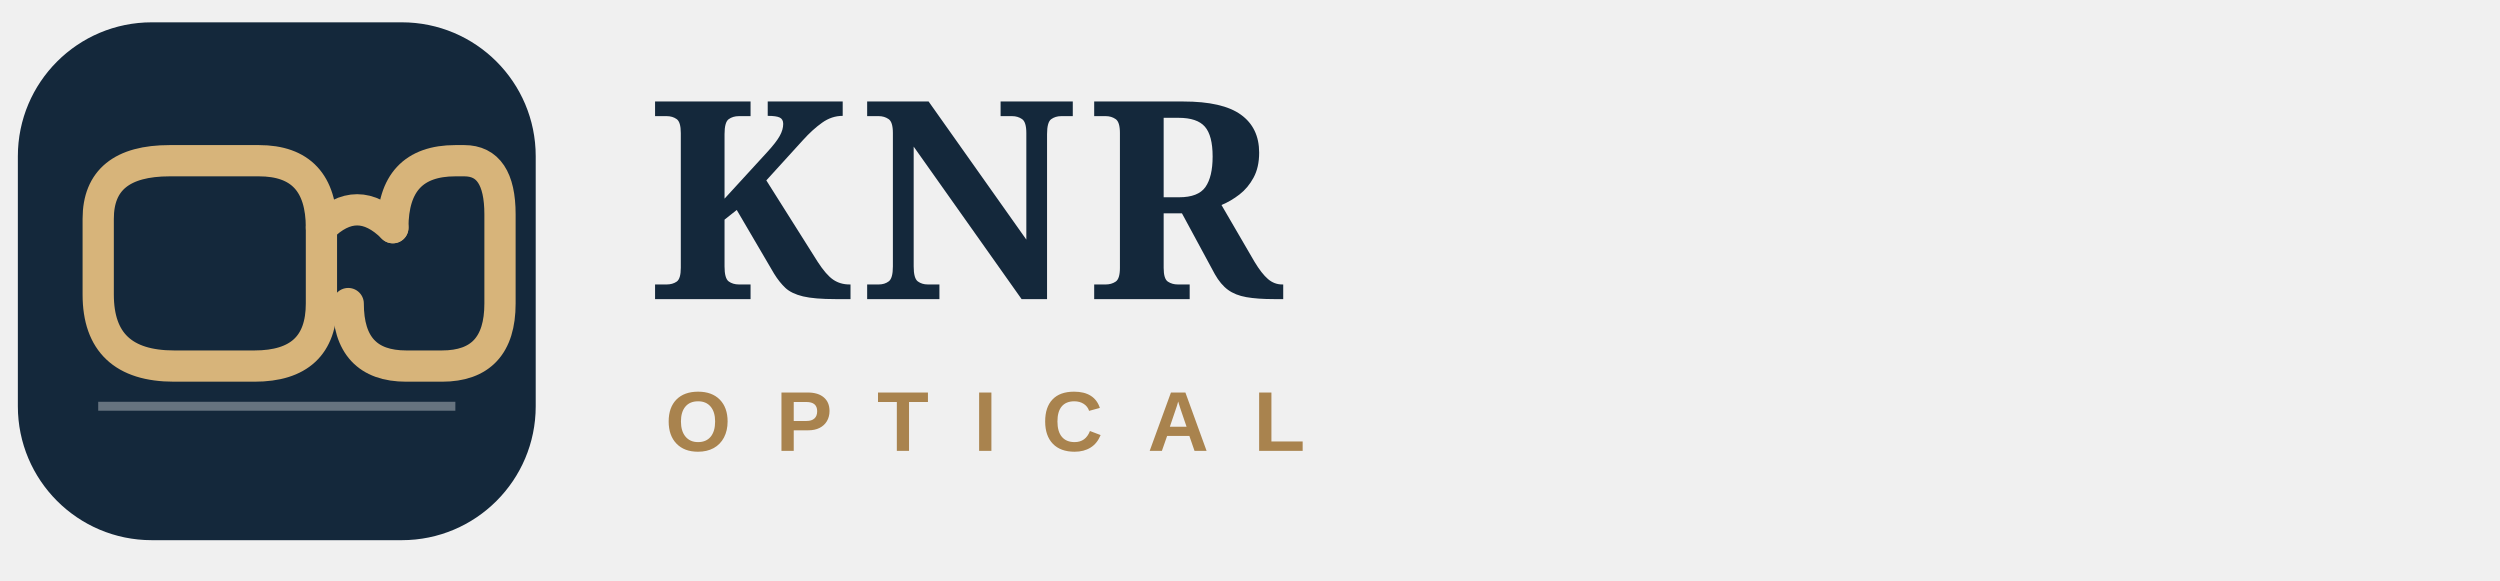
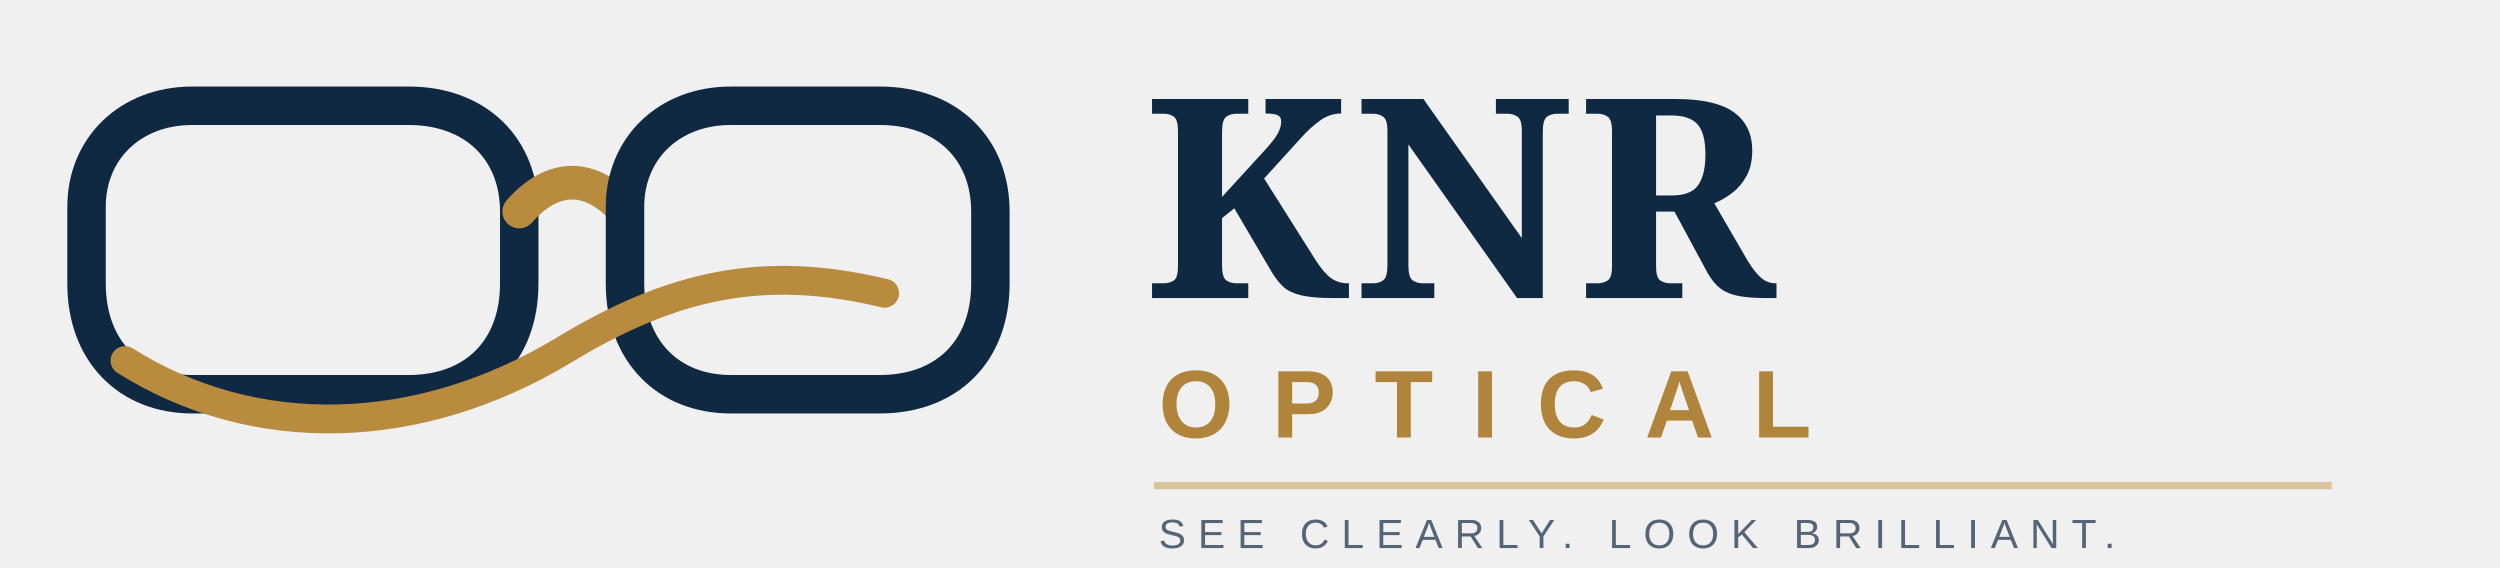
- <svg xmlns="http://www.w3.org/2000/svg" viewBox="0 0 560 130" role="img" aria-labelledby="title desc">
-   <rect x="4" y="5" width="116" height="116" rx="30" fill="#14283b" />
-   <g fill="none" stroke="#d7b47a" stroke-width="7" stroke-linecap="round" stroke-linejoin="round">
-     <path d="M22 49 Q22 36 38 36 H58 Q72 36 72 51 V68 Q72 82 57 82 H39 Q22 82 22 66 Z" />
-     <path d="M72 51 Q80 43 88 51" />
-     <path d="M88 51 Q88 36 102 36 H104 Q112 36 112 48 V68 Q112 82 99 82 H91 Q78 82 78 68" />
+ <svg xmlns="http://www.w3.org/2000/svg" viewBox="0 0 520 118" role="img" aria-labelledby="t d">
+   <g fill="none" stroke-linecap="round" stroke-linejoin="round">
+     <path d="M18 43c0-12 9-21 22-21h45c14 0 23 9 23 22v15c0 14-9 23-23 23H40c-13 0-22-9-22-23V43Z" stroke="#102943" stroke-width="8" />
+     <path d="M108 44c7-8 15-8 22 0" stroke="#b98b3f" stroke-width="7" />
+     <path d="M130 43c0-12 9-21 22-21h31c14 0 23 9 23 22v15c0 14-9 23-23 23h-31c-13 0-22-9-22-23V43Z" stroke="#102943" stroke-width="8" />
+     <path d="M26 75c27 17 61 16 91-2 23-14 42-18 67-12" stroke="#b98b3f" stroke-width="6" />
  </g>
-   <path d="M22 91 H102" stroke="#fff" stroke-opacity=".35" stroke-width="2" />
-   <text x="145" y="67" font-family="Georgia,serif" font-size="62" font-weight="700" letter-spacing="2" fill="#14283b">KNR</text>
-   <text x="149" y="101" font-family="Arial,sans-serif" font-size="19" font-weight="700" letter-spacing="10" fill="#a9834e">OPTICAL</text>
+   <text x="238" y="62" fill="#102943" font-family="Georgia,serif" font-size="58" font-weight="700" letter-spacing="1">KNR</text>
+   <text x="241" y="91" fill="#b1843c" font-family="Arial,sans-serif" font-size="20" font-weight="700" letter-spacing="8">OPTICAL</text>
+   <path d="M240 101h245" stroke="#d8c39d" stroke-width="1.5" />
+   <text x="241" y="114" fill="#566477" font-family="Arial,sans-serif" font-size="8.5" letter-spacing="2.5">SEE CLEARLY. LOOK BRILLIANT.</text>
</svg>
